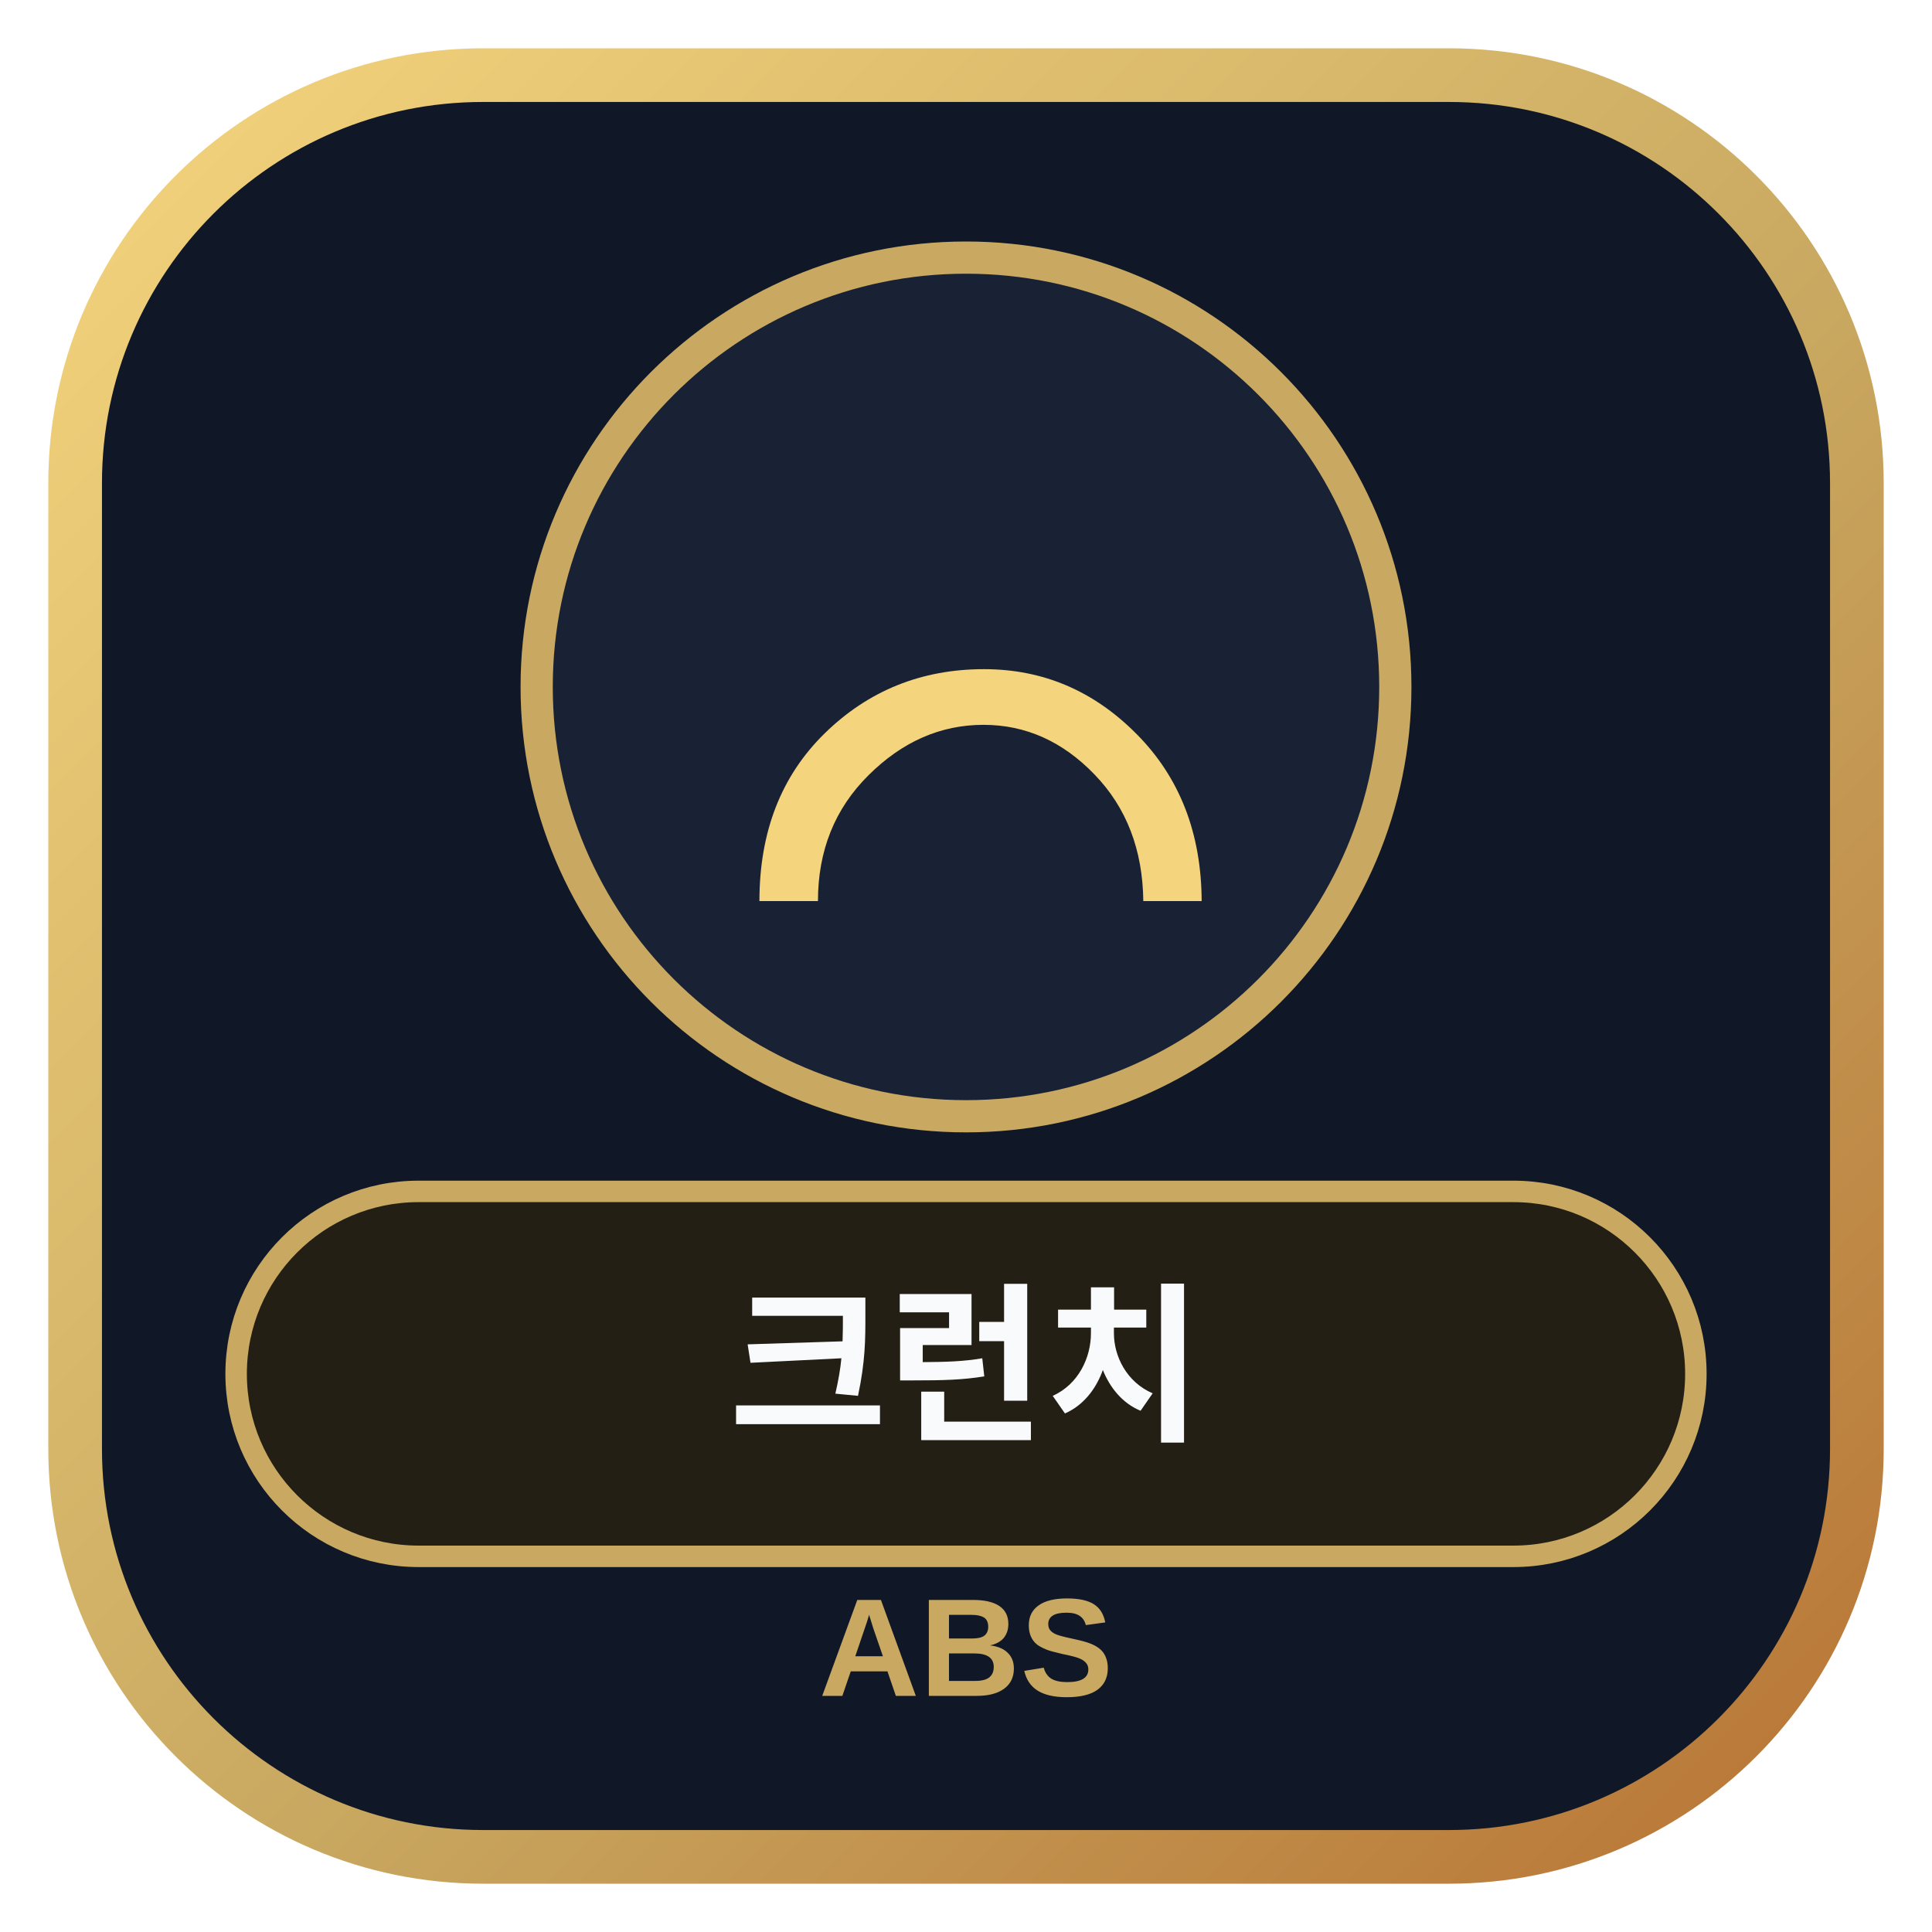
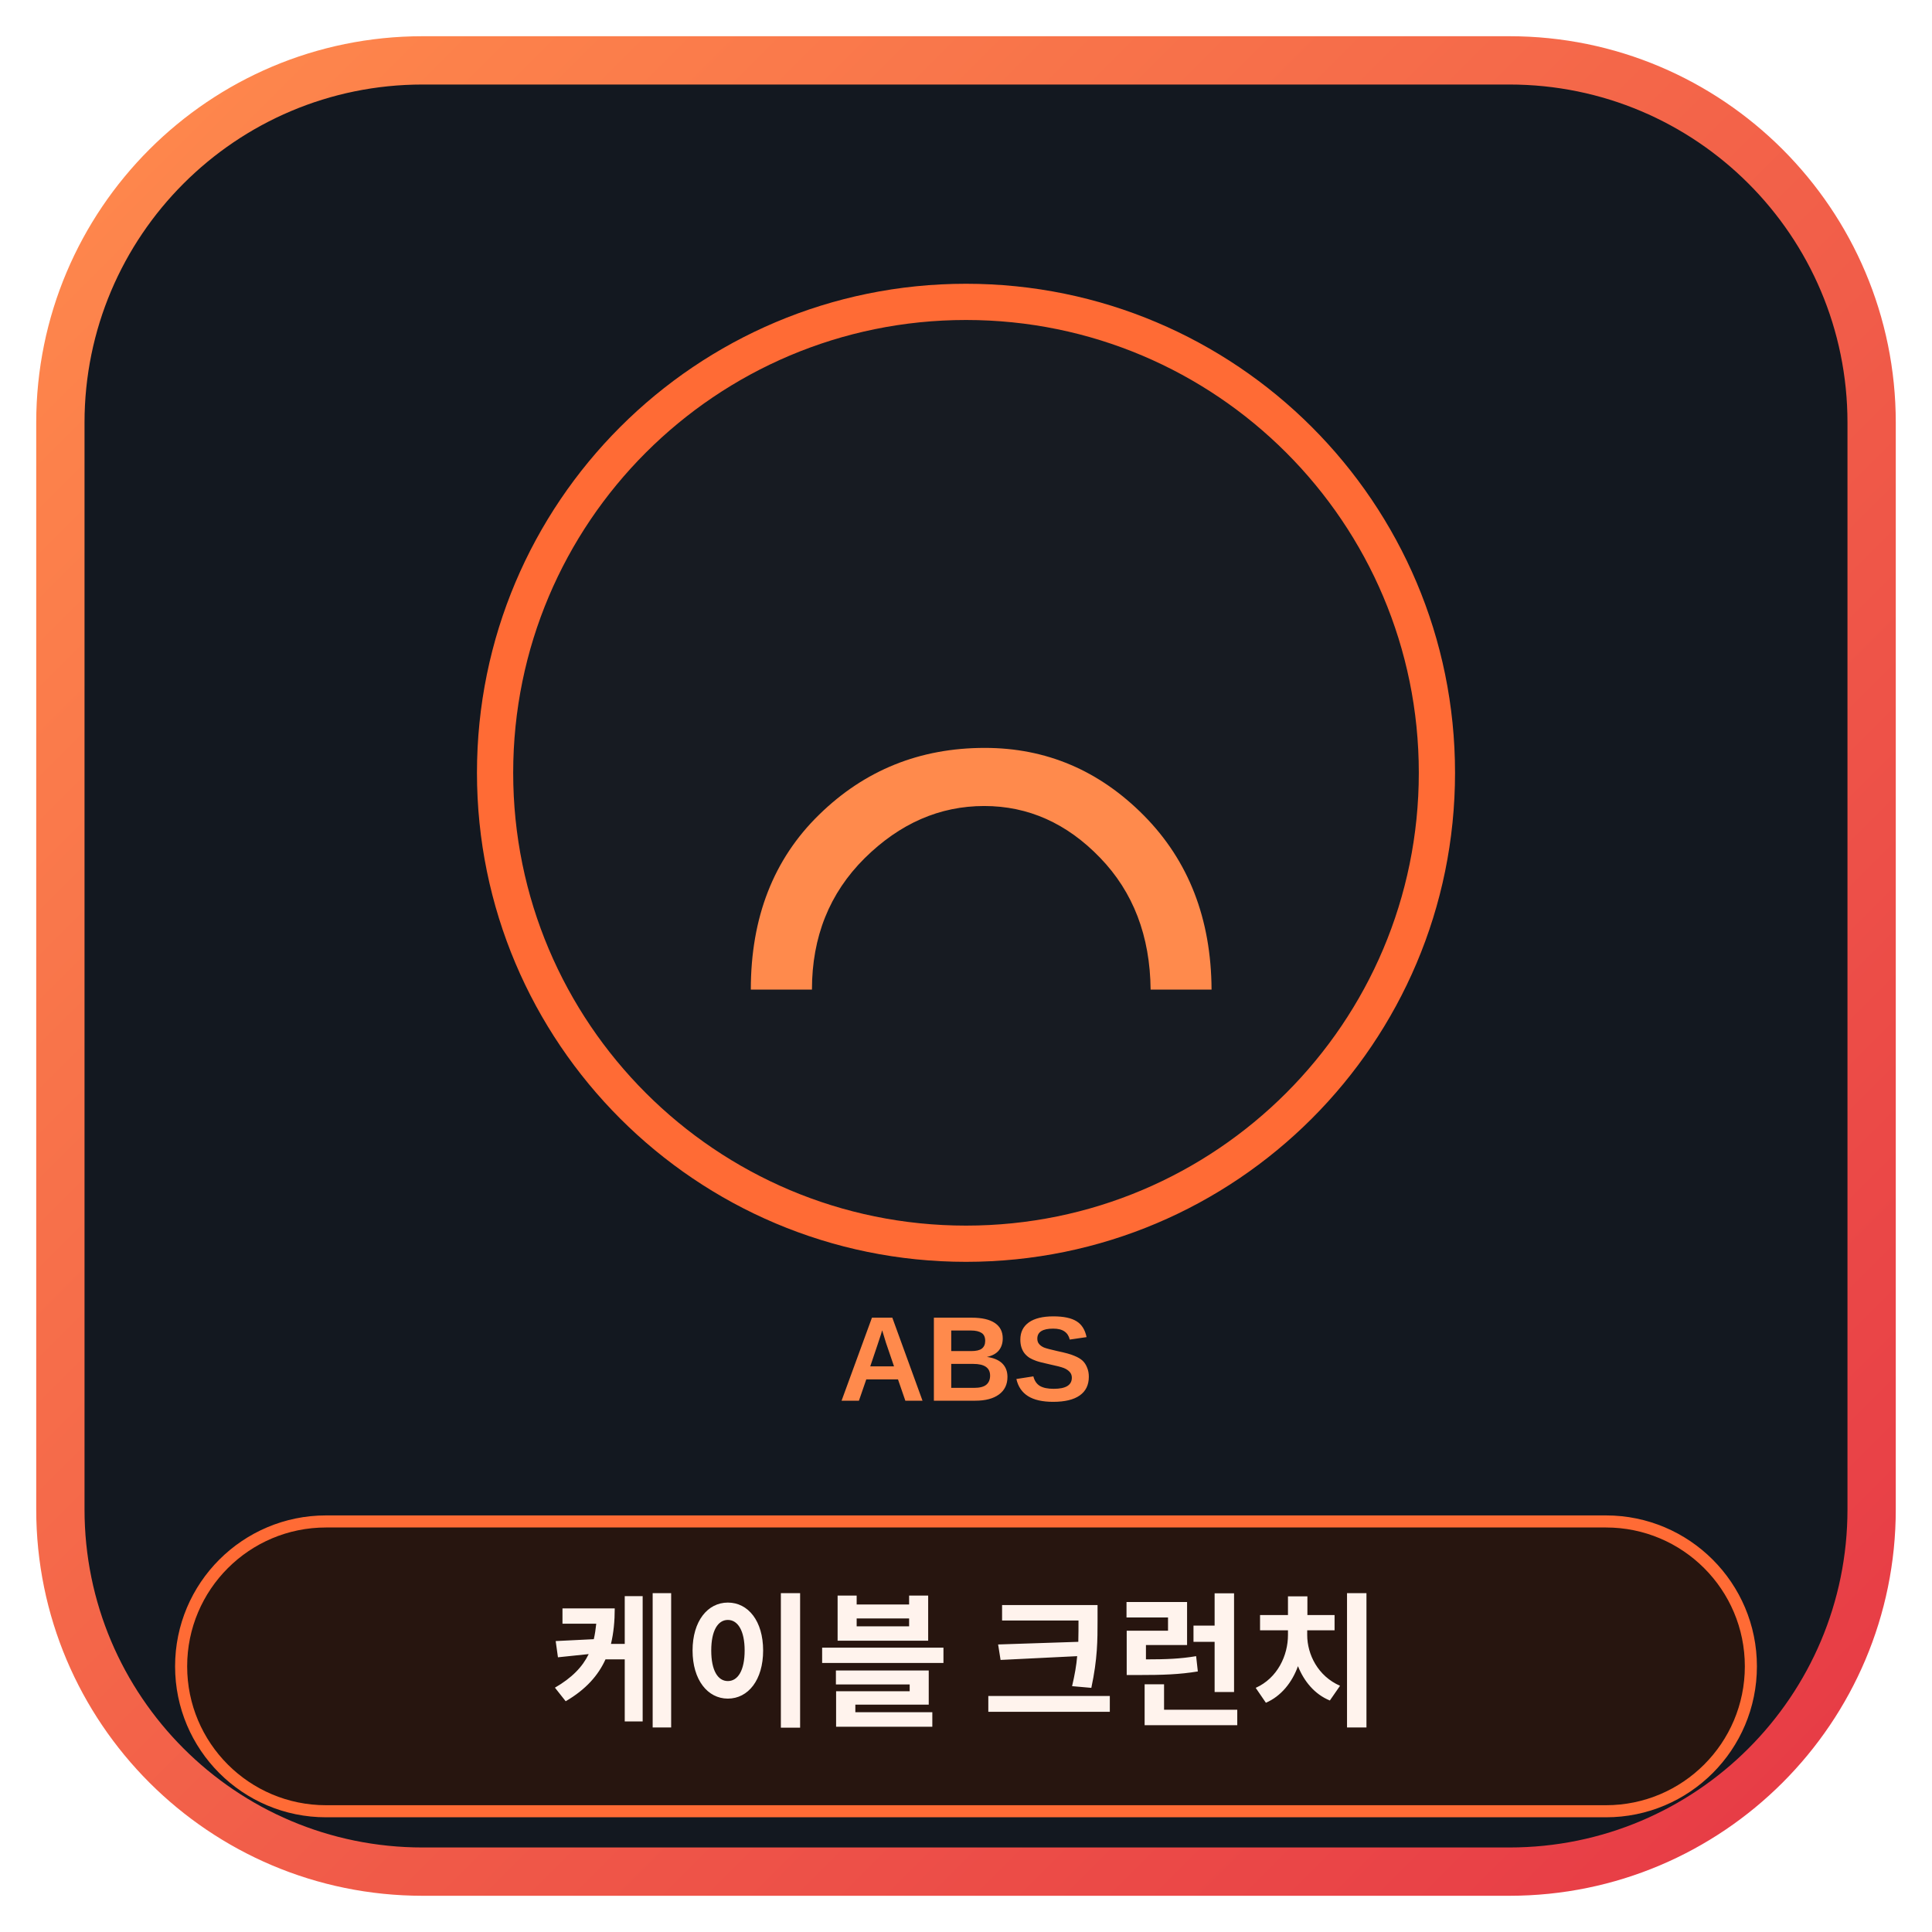
- <svg xmlns="http://www.w3.org/2000/svg" viewBox="0 0 180 180" role="img" aria-label="크런치">
+ <svg xmlns="http://www.w3.org/2000/svg" viewBox="0 0 160 160" role="img" aria-label="케이블 크런치">
  <defs>
-     <linearGradient id="gold" x1="0" x2="1" y1="0" y2="1">
-       <stop offset="0" stop-color="#F4D47C" />
-       <stop offset=".55" stop-color="#C9A961" />
-       <stop offset="1" stop-color="#B87333" />
+     <linearGradient id="g" x1="0" y1="0" x2="1" y2="1">
+       <stop stop-color="#FF8A4C" />
+       <stop offset="1" stop-color="#E63946" />
    </linearGradient>
  </defs>
-   <rect x="7" y="7" width="166" height="166" rx="38" fill="#101827" stroke="url(#gold)" stroke-width="5" />
-   <circle cx="90" cy="64" r="40" fill="#192235" stroke="#C9A961" stroke-width="3" />
-   <text x="90" y="84" text-anchor="middle" fill="#F4D47C" font-size="54" font-family="Arial" font-weight="900">⌒</text>
-   <rect x="22" y="111" width="136" height="34" rx="17" fill="#241f14" stroke="#C9A961" stroke-width="2" />
-   <text x="90" y="133" text-anchor="middle" fill="#F8FAFC" font-size="16" font-family="Arial" font-weight="900">크런치</text>
-   <text x="90" y="158" text-anchor="middle" fill="#C9A961" font-size="13" font-family="Arial" font-weight="900">ABS</text>
+   <rect x="5" y="5" width="150" height="150" rx="30" fill="#131820" stroke="url(#g)" stroke-width="4" />
+   <circle cx="80" cy="64" r="39" fill="#171B22" stroke="#FF6B35" stroke-width="3" />
+   <text x="80" y="82" text-anchor="middle" fill="#FF8A4C" font-size="50" font-family="Arial,sans-serif" font-weight="900">⌒</text>
+   <rect x="15" y="126" width="130" height="24" rx="12" fill="#27150F" stroke="#FF6B35" />
+   <text x="80" y="142" text-anchor="middle" fill="#FFF3ED" font-size="12" font-family="Arial,sans-serif" font-weight="800">케이블 크런치</text>
+   <text x="80" y="116" text-anchor="middle" fill="#FF8A4C" font-size="10" font-family="Arial,sans-serif" font-weight="800">ABS</text>
</svg>
